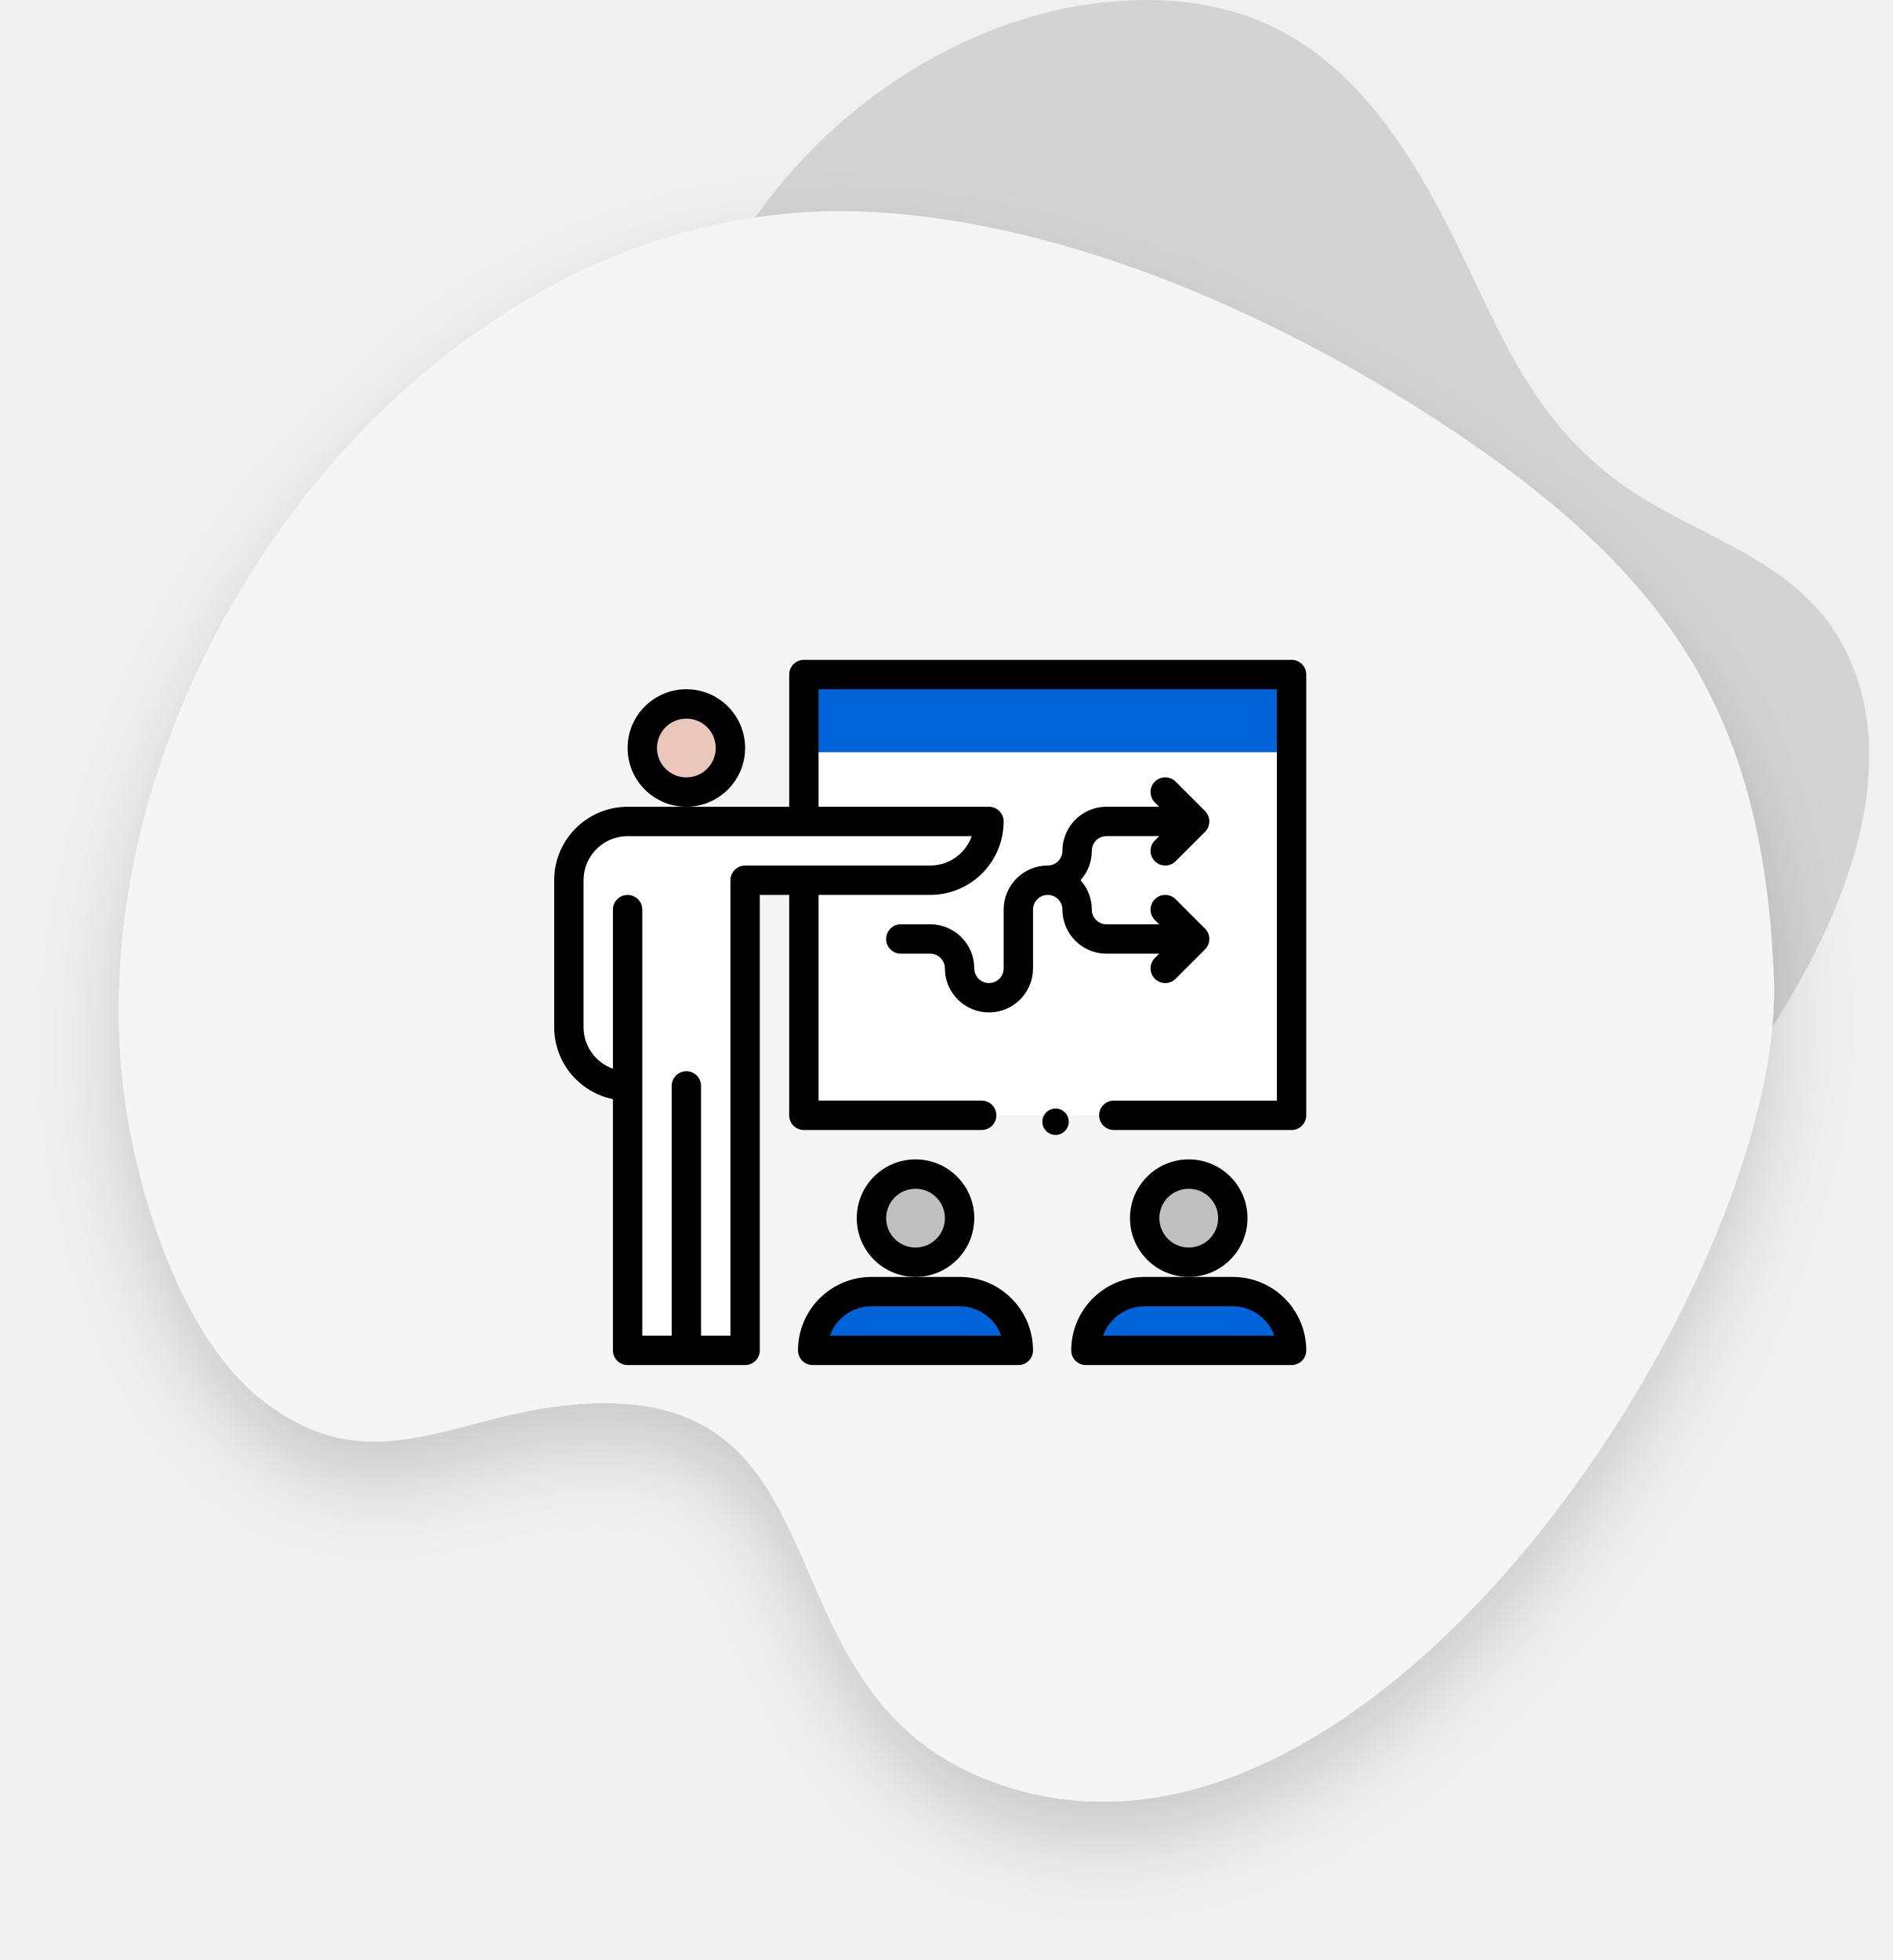
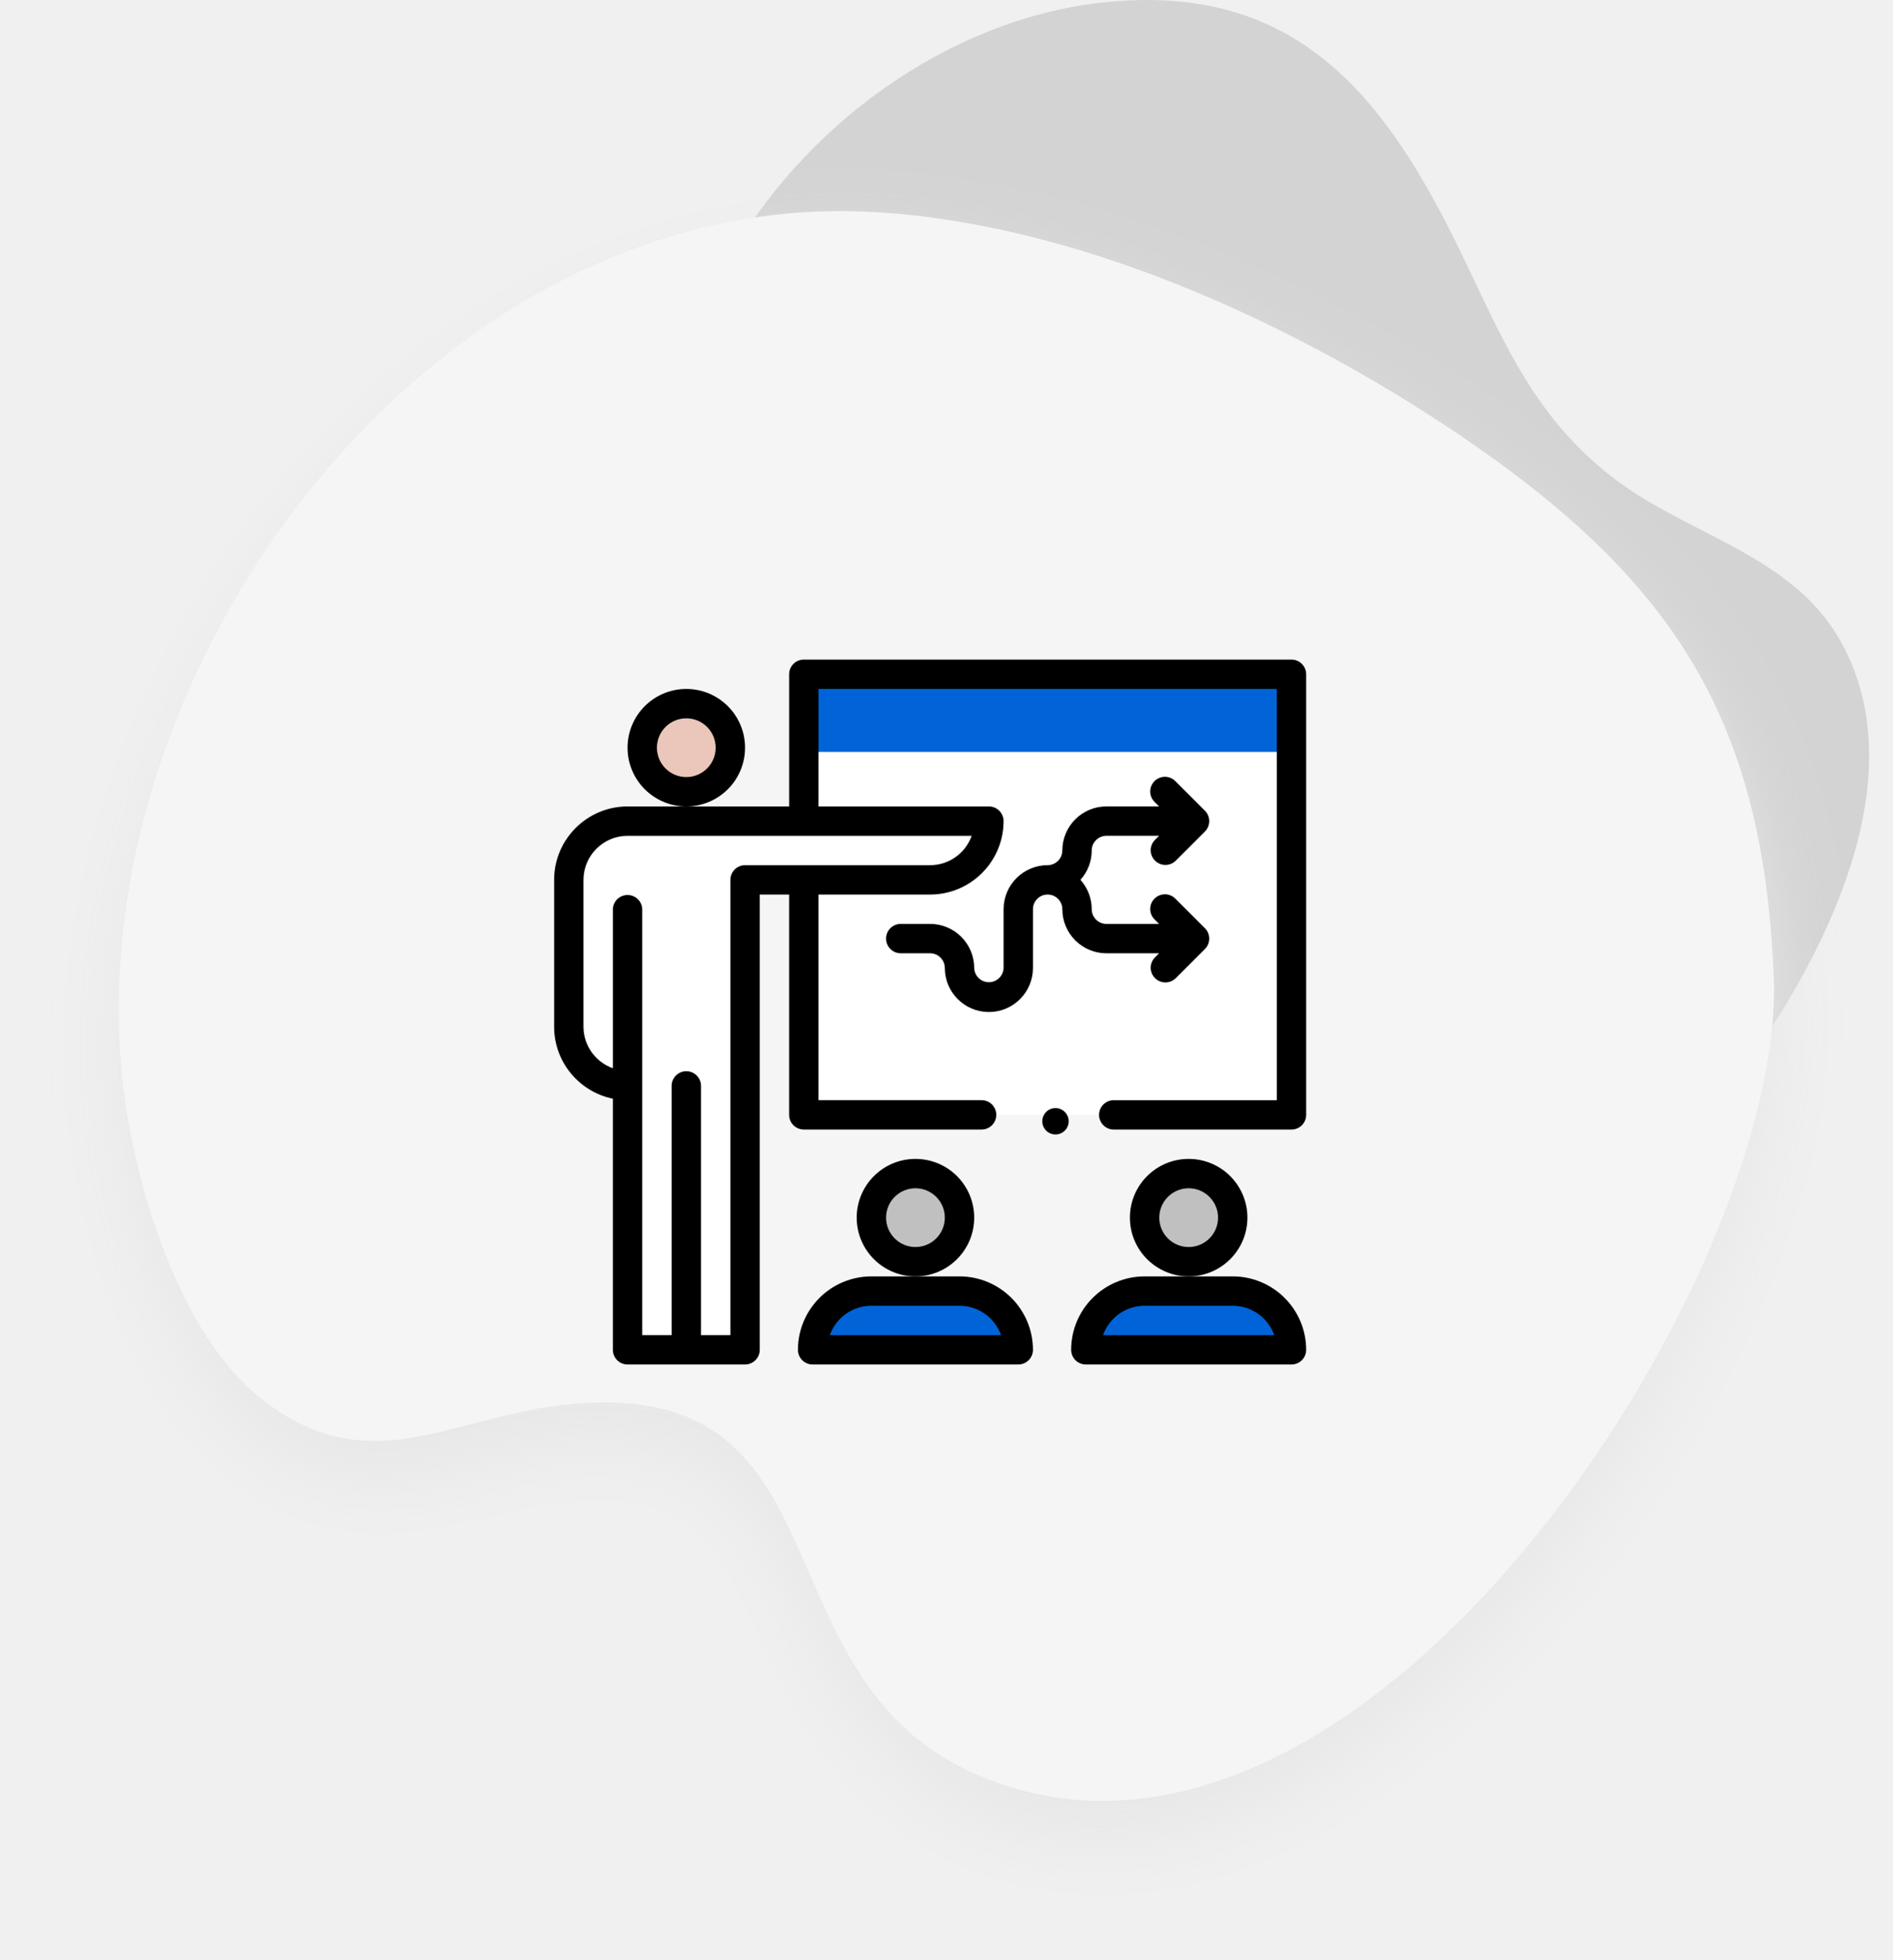
- <svg xmlns="http://www.w3.org/2000/svg" width="143.452" height="148.519" viewBox="0 0 143.452 148.519">
+ <svg xmlns="http://www.w3.org/2000/svg" width="143.451" height="148.52" viewBox="0 0 143.451 148.52">
  <defs>
-     <filter id="Path_28364" x="0" y="10" width="143.452" height="138.519" filterUnits="userSpaceOnUse">
+     <filter id="Path_28364" x="0" y="10.001" width="143.451" height="138.519" filterUnits="userSpaceOnUse">
      <feOffset dy="3" input="SourceAlpha" />
      <feGaussianBlur stdDeviation="3" result="blur" />
-       <feFlood flood-opacity="0.161" />
+       <feFlood flood-color="#e7e7e7" />
      <feComposite operator="in" in2="blur" />
      <feComposite in="SourceGraphic" />
    </filter>
  </defs>
-   <g id="classroom-gray" transform="translate(-166 -2231)">
+   <g id="classroom-gray" transform="translate(-166.005 -2231)">
    <g id="Group_7444" data-name="Group 7444" transform="translate(3.415 119)">
      <g id="Group_7443" data-name="Group 7443">
        <g id="Untitled-1_2_" data-name="Untitled-1 (2)" transform="translate(150.159 2110.959)">
          <g id="Layer_1" data-name="Layer 1" transform="translate(12.841 1.041)">
            <g id="Group_8318" data-name="Group 8318">
-               <path id="Path_28363" data-name="Path 28363" d="M1033.782,568.079c-14.311,13.521-43.368,12.56-57.929,0-10.532-9.15-5.372-19.432-9.927-30.478-5.688-13.732-11.968-22.3-3.686-37.443,5.661-10.348,16.747-18.577,28.609-19.854,14.3-1.527,21.065,6.7,26.752,18.234,3.357,6.859,5.569,12.863,11.757,17.695,5.622,4.41,13.626,5.859,17.339,12.428C1053.82,541.261,1042.037,558.955,1033.782,568.079Z" transform="translate(-907.639 -480.121)" fill="silver" opacity="0.6" />
+               <path id="Path_28363" data-name="Path 28363" d="M1033.78,568.079c-14.311,13.521-43.368,12.56-57.929,0-10.532-9.15-5.372-19.432-9.927-30.478-5.688-13.732-11.968-22.3-3.686-37.443,5.661-10.348,16.747-18.577,28.609-19.854,14.3-1.527,21.065,6.7,26.752,18.234,3.357,6.859,5.569,12.863,11.757,17.7,5.622,4.41,13.626,5.859,17.339,12.428C1053.82,541.261,1042.04,558.955,1033.78,568.079Z" transform="translate(-907.639 -480.121)" fill="silver" opacity="0.6" />
              <g transform="matrix(1, 0, 0, 1, -0.41, 0)" filter="url(#Path_28364)">
-                 <path id="Path_28364-2" data-name="Path 28364" d="M1041.759,551.1c.961,22.961-31.518,73.293-60.562,60.443-16.918-7.491-9.071-30.5-31.281-27.937-8.61,1-14.561,5.714-22.474-.237-5.714-4.292-8.834-13.468-10.164-20.064-6.5-32.256,21.289-71.647,55.611-70.173,15.535.671,32.137,8.242,44.895,16.826C1034.531,521.238,1040.969,531.981,1041.759,551.1Z" transform="translate(-907.33 -477.09)" fill="#f5f5f5" />
+                 <path id="Path_28364-2" data-name="Path 28364" d="M1041.76,551.1c.961,22.961-31.518,73.293-60.562,60.443-16.918-7.491-9.071-30.5-31.281-27.937-8.61,1-14.561,5.714-22.474-.237-5.714-4.292-8.834-13.468-10.164-20.064-6.5-32.256,21.289-71.647,55.611-70.173,15.535.671,32.137,8.242,44.9,16.826C1034.53,521.238,1040.97,531.981,1041.76,551.1Z" transform="translate(-907.33 -477.09)" fill="#f5f5f5" />
              </g>
            </g>
          </g>
        </g>
      </g>
    </g>
    <g id="meeting" transform="translate(208 2265)">
      <g id="Group_7455" data-name="Group 7455" transform="translate(1.113 17.113)">
        <path id="Path_28366" data-name="Path 28366" d="M170,26h36.961V59.4H170Z" transform="translate(-152.188 -26)" fill="#fff" />
        <path id="Path_28377" data-name="Path 28377" d="M3,0A3.279,3.279,0,0,1,6,3.5,3.279,3.279,0,0,1,3,7,3.279,3.279,0,0,1,0,3.5,3.279,3.279,0,0,1,3,0Z" transform="translate(5.887 1.887)" fill="#eac6bb" />
        <path id="Path_28367" data-name="Path 28367" d="M14.453,166.078V146.039A4.453,4.453,0,0,1,10,141.586V130.453A4.453,4.453,0,0,1,14.453,126H41.84a4.453,4.453,0,0,1-4.453,4.453H23.359v35.625Z" transform="translate(-10 -114.867)" fill="#fff" />
        <path id="Path_28368" data-name="Path 28368" d="M377.586,450.453H362A4.453,4.453,0,0,1,366.453,446h6.68A4.453,4.453,0,0,1,377.586,450.453Z" transform="translate(-322.813 -399.242)" fill="#0064d8" />
-         <path id="Path_28369" data-name="Path 28369" d="M191.586,450.453H176A4.453,4.453,0,0,1,180.453,446h6.68A4.453,4.453,0,0,1,191.586,450.453Z" transform="translate(-157.52 -399.242)" fill="#0064d8" />
+         <path id="Path_28369" data-name="Path 28369" d="M191.586,450.453H176A4.453,4.453,0,0,1,180.453,446h6.68a4.453,4.453,0,0,1,4.453,4.453Z" transform="translate(-157.52 -399.242)" fill="#0064d8" />
        <g id="Group_7454" data-name="Group 7454" transform="translate(22.357 38.004)">
          <ellipse id="Ellipse_29" data-name="Ellipse 29" cx="3" cy="3.5" rx="3" ry="3.5" transform="translate(21.529 -0.118)" fill="silver" />
          <ellipse id="Ellipse_30" data-name="Ellipse 30" cx="4" cy="3.5" rx="4" ry="3.5" transform="translate(-0.471 -0.118)" fill="silver" />
        </g>
      </g>
      <g id="Group_7457" data-name="Group 7457">
        <g id="Group_7458" data-name="Group 7458">
          <rect id="Rectangle_464" data-name="Rectangle 464" width="37" height="6" transform="translate(19 17)" fill="#0064d8" />
          <g id="Group_7456" data-name="Group 7456" transform="translate(0 16)">
-             <path id="Path_28370" data-name="Path 28370" d="M242.7,109.361h3.992l-.326.326a1.113,1.113,0,0,0,1.575,1.575l2.227-2.227a1.113,1.113,0,0,0,0-1.575l-2.227-2.227a1.113,1.113,0,0,0-1.575,1.575l.326.326H242.7a1.115,1.115,0,0,1-1.113-1.113,3.326,3.326,0,0,0-.853-2.227,3.326,3.326,0,0,0,.853-2.227,1.115,1.115,0,0,1,1.113-1.113h3.992l-.326.326a1.113,1.113,0,0,0,1.575,1.575l2.227-2.227a1.113,1.113,0,0,0,0-1.575l-2.227-2.227a1.113,1.113,0,0,0-1.575,1.575l.326.326H242.7a3.344,3.344,0,0,0-3.34,3.34,1.115,1.115,0,0,1-1.113,1.113,3.344,3.344,0,0,0-3.34,3.34v4.453a1.113,1.113,0,0,1-2.227,0,3.344,3.344,0,0,0-3.34-3.34h-2.227a1.113,1.113,0,1,0,0,2.227h2.227a1.115,1.115,0,0,1,1.113,1.113,3.34,3.34,0,0,0,6.68,0v-4.453a1.113,1.113,0,1,1,2.227,0A3.344,3.344,0,0,0,242.7,109.361Z" transform="translate(-200.84 -87.096)" />
-             <path id="Path_28371" data-name="Path 28371" d="M58.906,40.453a4.453,4.453,0,1,0-4.453,4.453A4.458,4.458,0,0,0,58.906,40.453ZM54.453,42.68a2.227,2.227,0,1,1,2.227-2.227A2.229,2.229,0,0,1,54.453,42.68Z" transform="translate(-44.434 -33.773)" />
+             <path id="Path_28370" data-name="Path 28370" d="M242.7,109.361h3.992l-.326.326a1.114,1.114,0,0,0,1.575,1.575l2.227-2.227a1.113,1.113,0,0,0,0-1.575l-2.227-2.227a1.114,1.114,0,1,0-1.575,1.575l.326.326H242.7a1.115,1.115,0,0,1-1.113-1.113,3.326,3.326,0,0,0-.853-2.227,3.326,3.326,0,0,0,.853-2.227,1.115,1.115,0,0,1,1.113-1.113h3.992l-.326.326a1.114,1.114,0,0,0,1.575,1.575l2.227-2.227a1.113,1.113,0,0,0,0-1.575l-2.227-2.227a1.114,1.114,0,1,0-1.575,1.575l.326.326H242.7a3.344,3.344,0,0,0-3.34,3.34,1.115,1.115,0,0,1-1.113,1.113,3.344,3.344,0,0,0-3.34,3.34v4.453a1.114,1.114,0,0,1-2.227,0,3.344,3.344,0,0,0-3.34-3.34h-2.227a1.113,1.113,0,1,0,0,2.227h2.227a1.115,1.115,0,0,1,1.113,1.113,3.34,3.34,0,1,0,6.68,0V106.02a1.113,1.113,0,1,1,2.227,0,3.344,3.344,0,0,0,3.34,3.341Z" transform="translate(-200.84 -87.096)" />
+             <path id="Path_28371" data-name="Path 28371" d="M58.906,40.453a4.453,4.453,0,1,0-4.453,4.453,4.453,4.453,0,0,0,4.453-4.453ZM54.453,42.68a2.227,2.227,0,1,1,2.227-2.227,2.227,2.227,0,0,1-2.227,2.227Z" transform="translate(-44.434 -33.773)" />
            <path id="Path_28372" data-name="Path 28372" d="M178.246,436h-6.68A5.573,5.573,0,0,0,166,441.566a1.113,1.113,0,0,0,1.113,1.113H182.7a1.113,1.113,0,0,0,1.113-1.113A5.573,5.573,0,0,0,178.246,436Zm-9.829,4.453a3.346,3.346,0,0,1,3.149-2.227h6.68a3.346,3.346,0,0,1,3.149,2.227Z" transform="translate(-147.52 -389.242)" />
-             <path id="Path_28373" data-name="Path 28373" d="M214.906,360.453a4.453,4.453,0,1,0-4.453,4.453A4.458,4.458,0,0,0,214.906,360.453Zm-4.453,2.227a2.227,2.227,0,1,1,2.227-2.227A2.229,2.229,0,0,1,210.453,362.68Z" transform="translate(-183.066 -318.148)" />
+             <path id="Path_28373" data-name="Path 28373" d="M214.906,360.453a4.453,4.453,0,1,0-4.453,4.453,4.453,4.453,0,0,0,4.453-4.453Zm-4.453,2.227a2.227,2.227,0,1,1,2.227-2.227,2.227,2.227,0,0,1-2.227,2.227Z" transform="translate(-183.066 -318.148)" />
            <path id="Path_28374" data-name="Path 28374" d="M364.246,436h-6.68A5.573,5.573,0,0,0,352,441.566a1.113,1.113,0,0,0,1.113,1.113H368.7a1.113,1.113,0,0,0,1.113-1.113A5.573,5.573,0,0,0,364.246,436Zm-9.829,4.453a3.346,3.346,0,0,1,3.149-2.227h6.68a3.346,3.346,0,0,1,3.149,2.227Z" transform="translate(-312.813 -389.242)" />
-             <path id="Path_28375" data-name="Path 28375" d="M400.906,360.453a4.453,4.453,0,1,0-4.453,4.453A4.458,4.458,0,0,0,400.906,360.453Zm-4.453,2.227a2.227,2.227,0,1,1,2.227-2.227A2.229,2.229,0,0,1,396.453,362.68Z" transform="translate(-348.359 -318.148)" />
-             <path id="Path_28376" data-name="Path 28376" d="M55.887,16H18.926a1.113,1.113,0,0,0-1.113,1.113v10.02H5.566A5.573,5.573,0,0,0,0,32.7V43.832a5.576,5.576,0,0,0,4.453,5.455V68.324a1.113,1.113,0,0,0,1.113,1.113h8.906a1.113,1.113,0,0,0,1.113-1.113V33.812h2.227v16.7a1.113,1.113,0,0,0,1.113,1.113H32.4a1.113,1.113,0,0,0,0-2.227H20.039V33.812H28.5a5.573,5.573,0,0,0,5.566-5.566,1.113,1.113,0,0,0-1.113-1.113H20.039V18.227H54.773V49.4H42.416a1.113,1.113,0,0,0,0,2.227H55.887A1.113,1.113,0,0,0,57,50.512v-33.4A1.113,1.113,0,0,0,55.887,16ZM28.5,31.586H14.473A1.113,1.113,0,0,0,13.359,32.7V67.211H11.133V48.285a1.113,1.113,0,0,0-2.227,0V67.211H6.68V34.926a1.113,1.113,0,1,0-2.227,0V46.98a3.345,3.345,0,0,1-2.227-3.148V32.7a3.345,3.345,0,0,1,3.34-3.341H31.649A3.345,3.345,0,0,1,28.5,31.586Z" transform="translate(0 -16)" />
+             <path id="Path_28375" data-name="Path 28375" d="M400.906,360.453a4.453,4.453,0,1,0-4.453,4.453A4.453,4.453,0,0,0,400.906,360.453Zm-4.453,2.227a2.227,2.227,0,1,1,2.227-2.227,2.227,2.227,0,0,1-2.227,2.227Z" transform="translate(-348.359 -318.148)" />
+             <path id="Path_28376" data-name="Path 28376" d="M55.887,16H18.926a1.113,1.113,0,0,0-1.113,1.113v10.02H5.566A5.573,5.573,0,0,0,0,32.7V43.832a5.576,5.576,0,0,0,4.453,5.455V68.324a1.113,1.113,0,0,0,1.113,1.113h8.906a1.113,1.113,0,0,0,1.113-1.113V33.812h2.227v16.7a1.113,1.113,0,0,0,1.113,1.113H32.4a1.113,1.113,0,1,0,0-2.227H20.039V33.812H28.5a5.573,5.573,0,0,0,5.566-5.566,1.113,1.113,0,0,0-1.113-1.113H20.039V18.227H54.773V49.4H42.416a1.113,1.113,0,1,0,0,2.227H55.887A1.113,1.113,0,0,0,57,50.512v-33.4A1.113,1.113,0,0,0,55.887,16ZM28.5,31.586H14.473A1.113,1.113,0,0,0,13.359,32.7V67.211H11.133V48.285a1.114,1.114,0,0,0-2.227,0V67.211H6.68V34.926a1.114,1.114,0,0,0-2.227,0V46.98a3.345,3.345,0,0,1-2.227-3.148V32.7a3.345,3.345,0,0,1,3.34-3.341H31.649A3.345,3.345,0,0,1,28.5,31.586Z" transform="translate(0 -16)" />
            <circle id="Ellipse_31" data-name="Ellipse 31" cx="1" cy="1" r="1" transform="translate(37 34)" />
          </g>
        </g>
      </g>
    </g>
  </g>
</svg>
